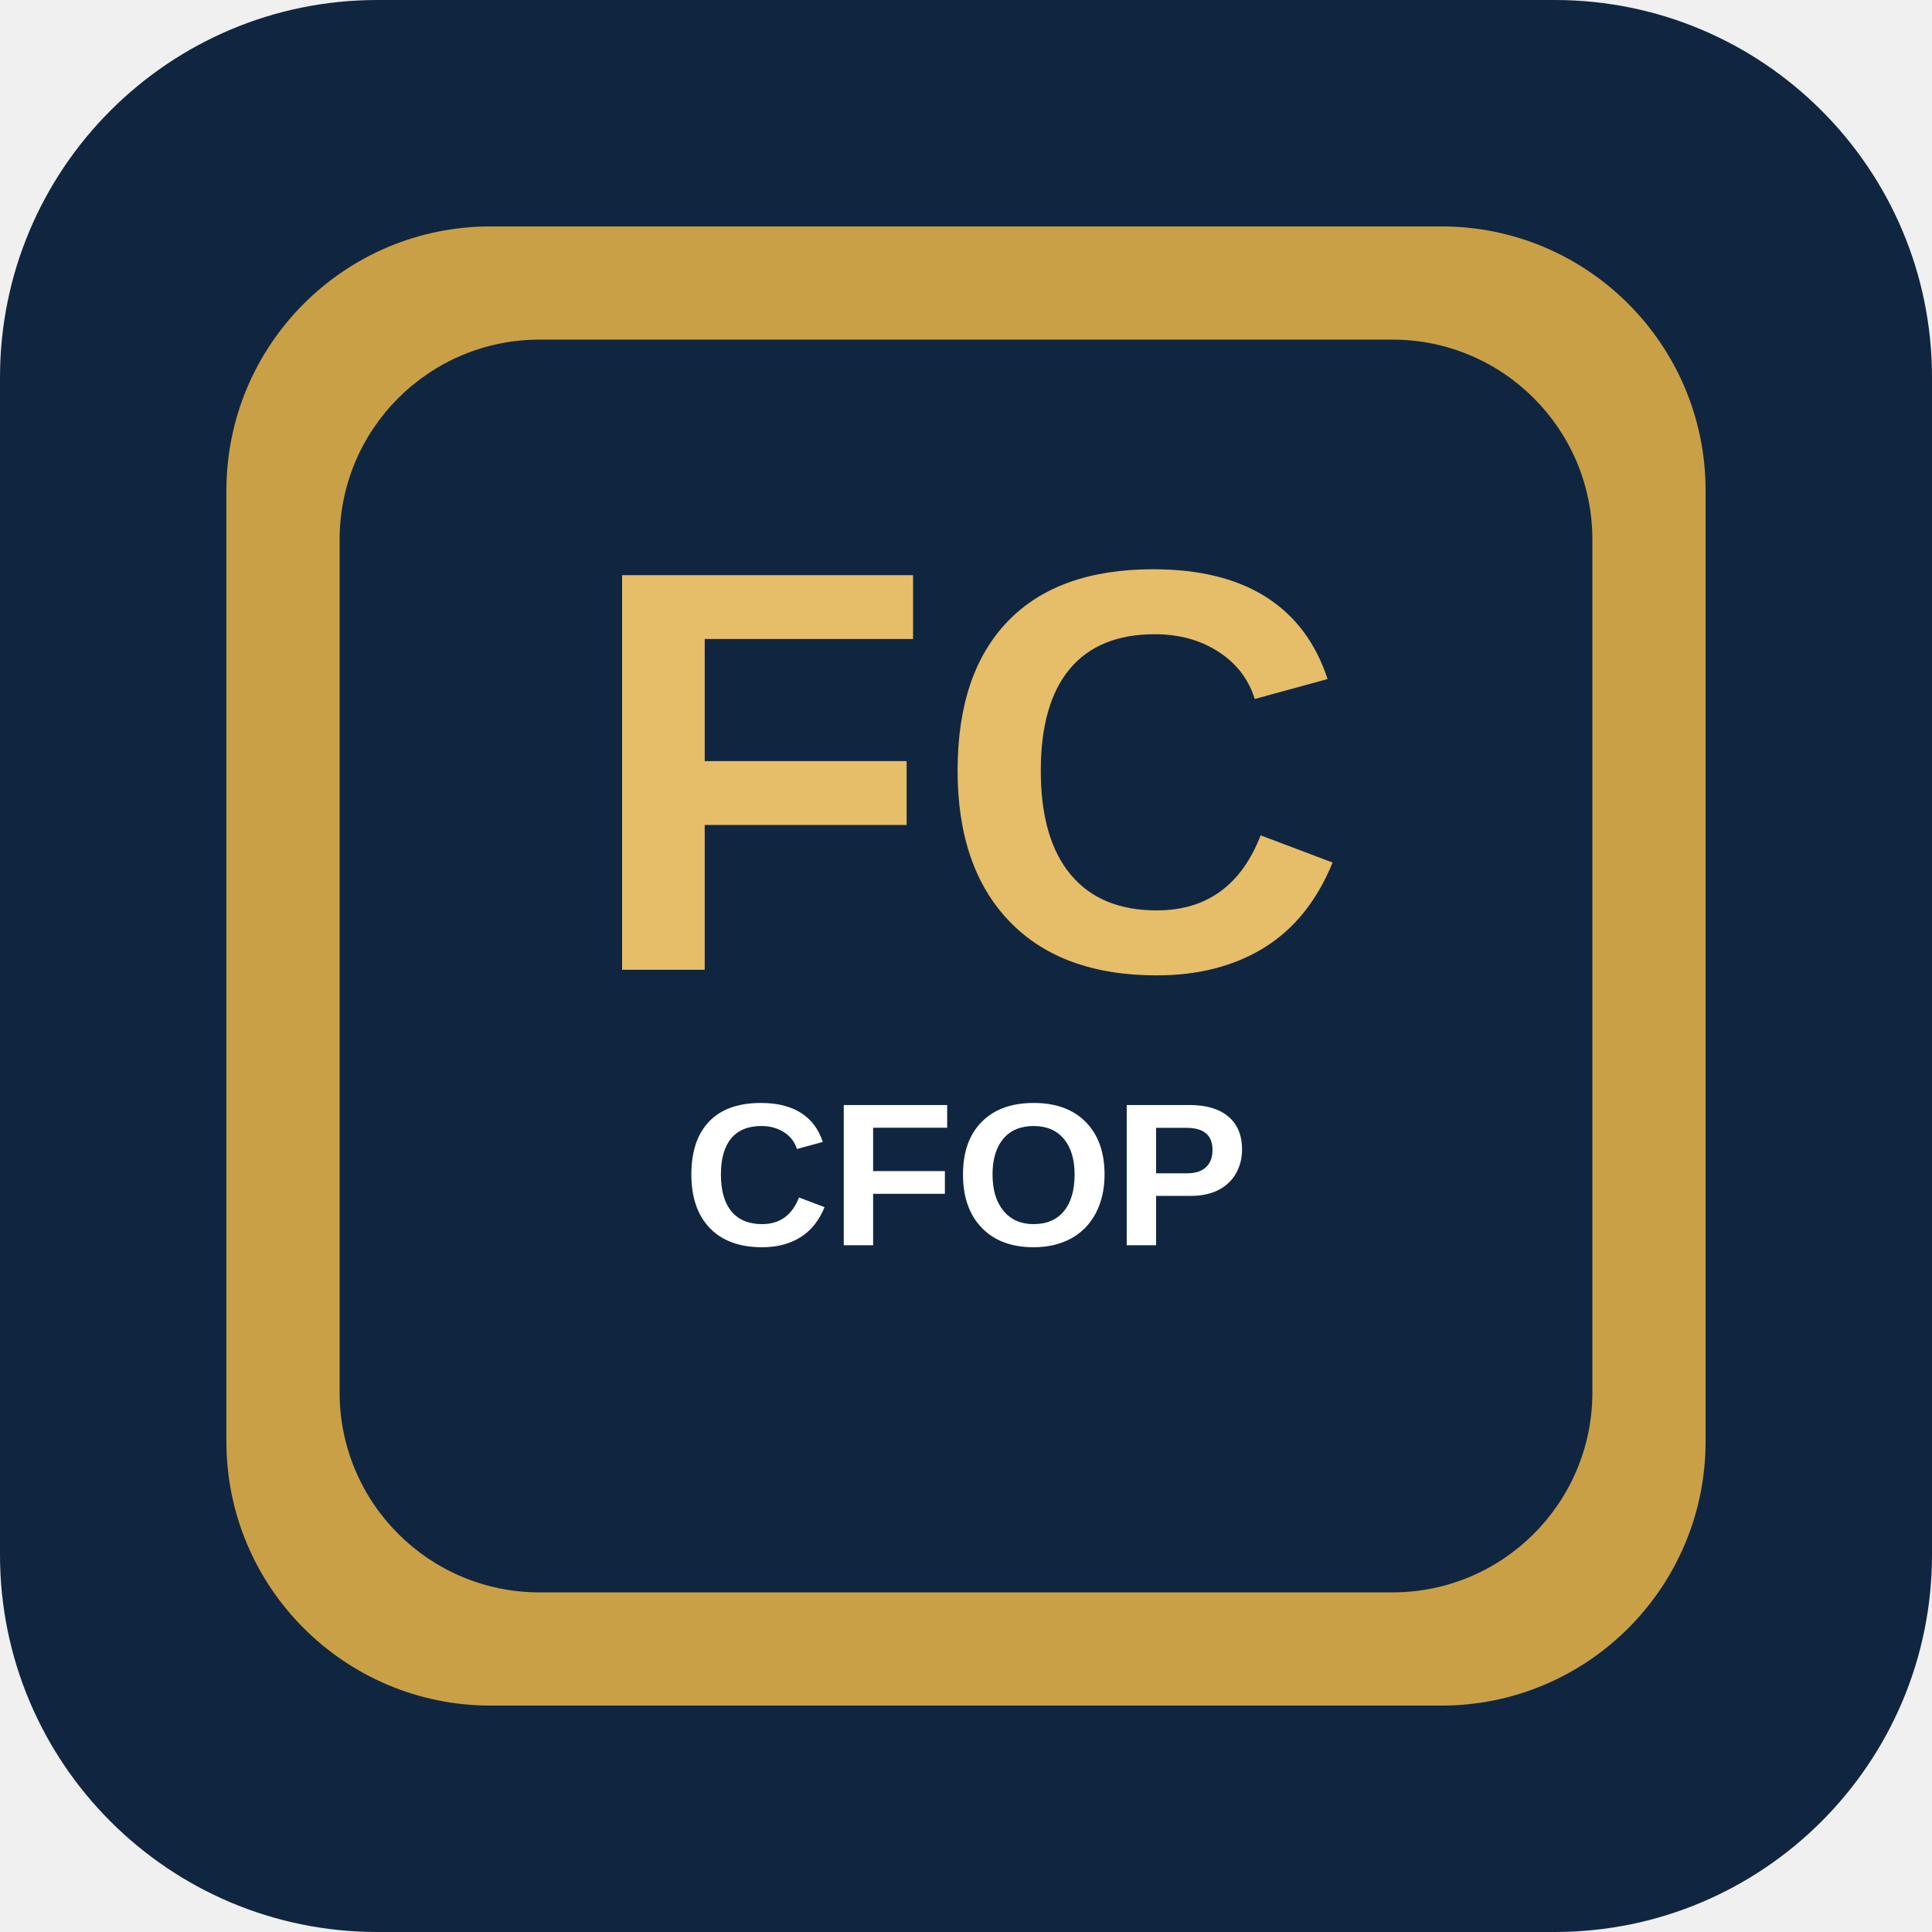
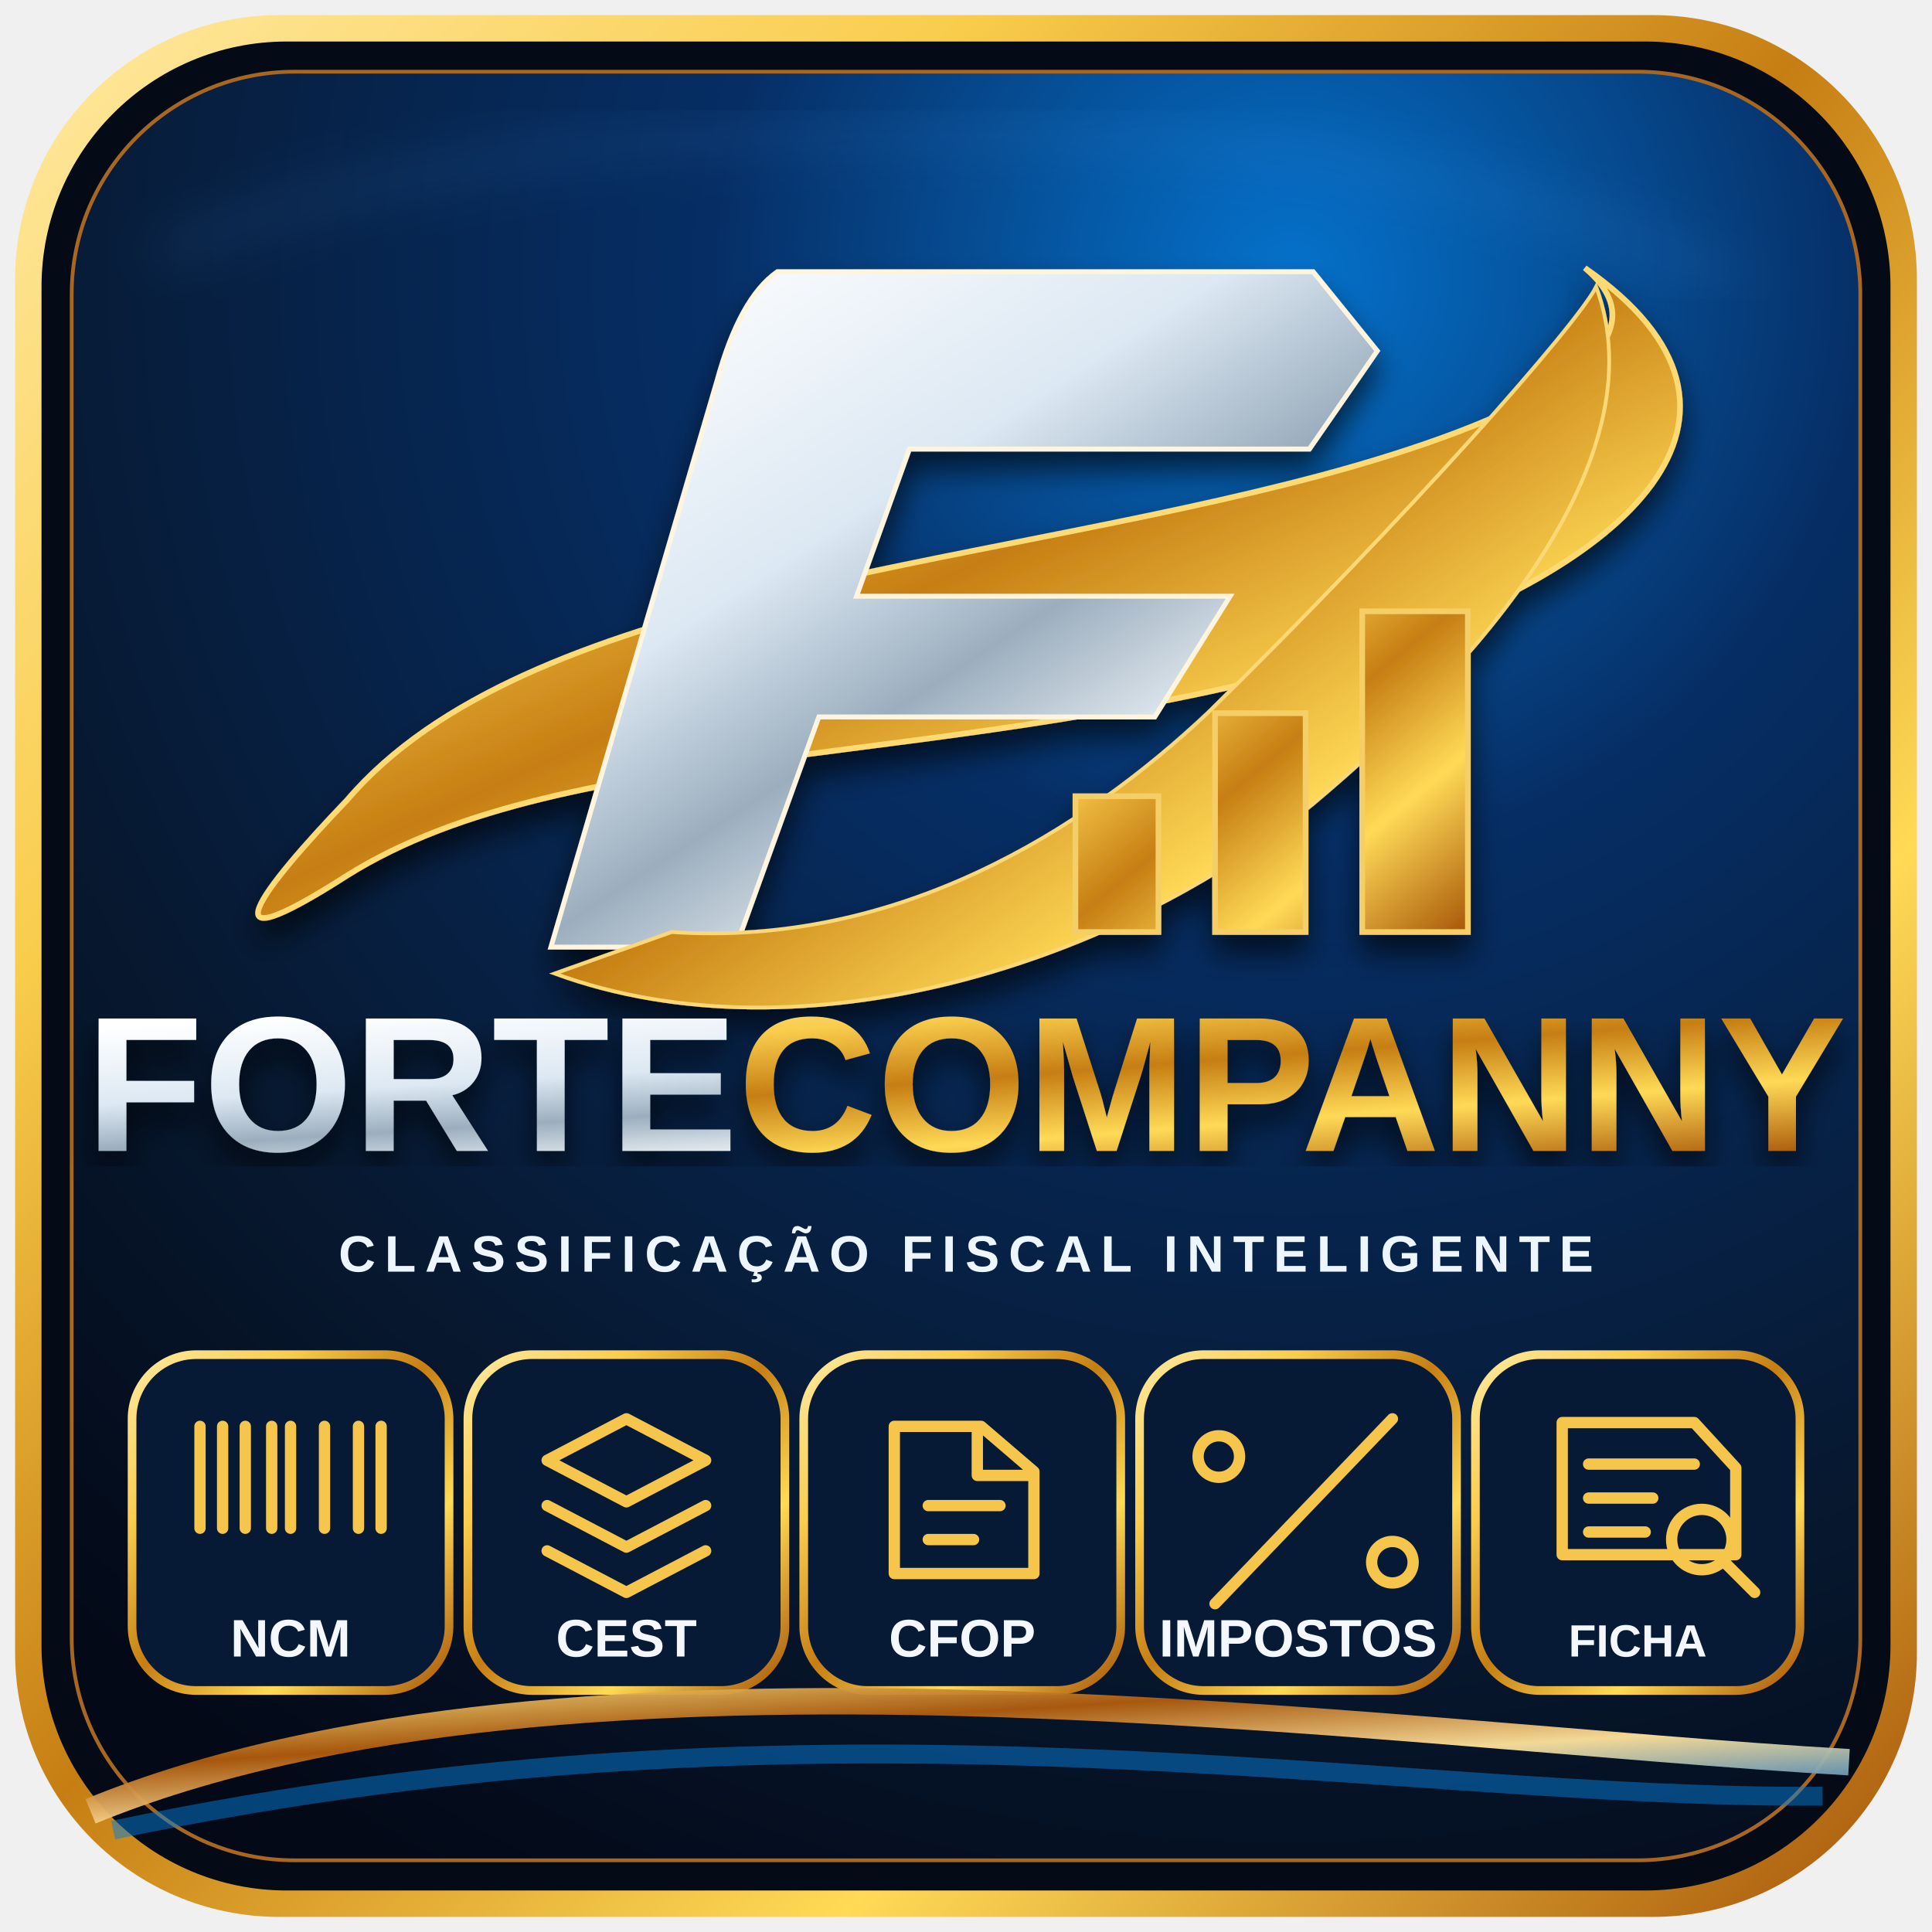
- <svg xmlns="http://www.w3.org/2000/svg" width="512" height="512" viewBox="0 0 512 512">
-   <rect width="512" height="512" rx="100" fill="#102640" />
-   <rect x="60" y="60" width="392" height="392" rx="70" fill="#caa046" />
-   <rect x="90" y="90" width="332" height="332" rx="53" fill="#102640" />
-   <text x="256" y="257" fill="#e6bd69" font-size="152" font-family="Arial,sans-serif" font-weight="800" text-anchor="middle">FC</text>
-   <text x="256" y="330" fill="#fff" font-size="54" font-family="Arial,sans-serif" font-weight="700" text-anchor="middle">CFOP</text>
+ <svg xmlns="http://www.w3.org/2000/svg" viewBox="0 0 512 512" width="512" height="512" role="img" aria-labelledby="t d">
+   <defs>
+     <radialGradient id="bg" cx="68%" cy="12%" r="100%">
+       <stop stop-color="#0572cc" />
+       <stop offset=".32" stop-color="#062e65" />
+       <stop offset=".74" stop-color="#07182f" />
+       <stop offset="1" stop-color="#030917" />
+     </radialGradient>
+     <linearGradient id="gold" x1="0" y1="0" x2="1" y2="1">
+       <stop stop-color="#ffe9a0" />
+       <stop offset=".25" stop-color="#f9cc4c" />
+       <stop offset=".48" stop-color="#c67e13" />
+       <stop offset=".72" stop-color="#ffda57" />
+       <stop offset="1" stop-color="#a75608" />
+     </linearGradient>
+     <linearGradient id="silver" x1=".1" y1="0" x2=".9" y2="1">
+       <stop stop-color="#fff" />
+       <stop offset=".35" stop-color="#dce8f3" />
+       <stop offset=".55" stop-color="#9caebe" />
+       <stop offset=".78" stop-color="#f8fcff" />
+       <stop offset="1" stop-color="#8290a5" />
+     </linearGradient>
+     <linearGradient id="wave" x1="0" y1="0" x2="1" y2="1">
+       <stop stop-color="#f9df80" />
+       <stop offset=".3" stop-color="#af5b0d" />
+       <stop offset=".6" stop-color="#ffe29b" />
+       <stop offset="1" stop-color="#0669cb" />
+     </linearGradient>
+     <filter id="soft">
+       <feGaussianBlur stdDeviation="7" />
+     </filter>
+     <filter id="shadow">
+       <feDropShadow dx="0" dy="5" stdDeviation="4" flood-color="#000" flood-opacity=".65" />
+     </filter>
+   </defs>
+   <rect x="4" y="4" width="504" height="504" rx="70" fill="url(#gold)" />
+   <rect x="11" y="11" width="490" height="490" rx="65" fill="#040a16" />
+   <rect x="19" y="19" width="474" height="474" rx="59" fill="url(#bg)" stroke="#a76622" stroke-width="1" />
+   <path d="M42 68 C130 26 344 16 460 75" fill="none" stroke="#50aeff" stroke-width="3" opacity=".3" filter="url(#soft)" />
+   <g filter="url(#shadow)">
+     <path d="M92 212 C139 157 256 151 350 126 C402 112 445 92 420 71 C476 110 431 151 361 173 C253 205 151 195 92 232 C53 257 69 236 92 212Z" fill="url(#gold)" stroke="#ffda73" stroke-width="1.5" />
+     <path d="M206 72 H348 L365 93 L347 119 H241 L227 158 H326 L306 190 H217 L195 251 H146 L190 101 Q196 79 206 72Z" fill="url(#silver)" stroke="#fff5df" stroke-width="1.3" />
+     <path d="M178 247 C238 251 287 220 320 189 C373 137 418 86 423 76 C440 122 391 177 348 213 C297 255 213 282 147 258Z" fill="url(#gold)" stroke="#fbd875" stroke-width="1" />
+     <path d="M285 247 V211 H307 V247Z M322 247 V189 H346 V247Z M361 247 V162 H389 V247Z" fill="url(#gold)" stroke="#f5ce68" stroke-width="1.5" />
+   </g>
+   <g font-family="Arial,Helvetica,sans-serif" font-weight="900" text-anchor="middle" filter="url(#shadow)">
+     <text x="256" y="305" fill="url(#silver)" font-size="51" textLength="437" lengthAdjust="spacingAndGlyphs">FORTE<tspan fill="url(#gold)">COMPANNY</tspan>
+     </text>
+   </g>
+   <g font-family="Arial,Helvetica,sans-serif" text-anchor="middle">
+     <path d="M46 332 H88 M424 332 H466" stroke="url(#gold)" stroke-width="2" stroke-linecap="round" />
+     <text x="256" y="337" fill="#edf5ff" letter-spacing="2.4" font-size="13.6" font-weight="700">CLASSIFICAÇÃO FISCAL INTELIGENTE</text>
+   </g>
+   <g fill="#061a36" stroke="url(#gold)" stroke-width="2.3">
+     <rect x="35" y="359" width="84" height="89" rx="17" />
+     <rect x="124" y="359" width="84" height="89" rx="17" />
+     <rect x="213" y="359" width="84" height="89" rx="17" />
+     <rect x="302" y="359" width="84" height="89" rx="17" />
+     <rect x="391" y="359" width="86" height="89" rx="17" />
+   </g>
+   <g fill="none" stroke="#f5c54c" stroke-width="3" stroke-linecap="round" stroke-linejoin="round">
+     <path d="M53 378 V405 M59 378 V405 M65 378 V405 M72 378 V405 M77 378 V405 M86 378 V405 M95 378 V405 M101 378 V405" />
+     <path d="M145 387 166 376 187 387 166 398Z M145 399 166 410 187 399 M145 411 166 422 187 411" />
+     <path d="M237 378 H260 L274 390 V417 H237Z M259 378 V391 H273 M246 399 H265 M246 408 H258" />
+     <circle cx="323" cy="386" r="5.5" />
+     <circle cx="369" cy="414" r="5.5" />
+     <path d="M369 376 322 425" />
+     <path d="M414 377 H449 L460 389 V412 H414Z M421 388 H449 M421 397 H438 M421 406 H436" />
+     <circle cx="451" cy="408" r="8" />
+     <path d="M457 414 465 422" />
+   </g>
+   <g fill="#f4f7fe" font-family="Arial,Helvetica,sans-serif" font-size="14" font-weight="800" text-anchor="middle">
+     <text x="77" y="439">NCM</text>
+     <text x="166" y="439">CEST</text>
+     <text x="255" y="439">CFOP</text>
+     <text x="344" y="439">IMPOSTOS</text>
+     <text x="434" y="439" font-size="12">FICHA</text>
+   </g>
+   <path d="M24 480 C151 428 366 460 490 467" fill="none" stroke="url(#wave)" stroke-width="7" opacity=".95" />
+   <path d="M30 485 C220 445 368 477 483 476" fill="none" stroke="#057dd7" stroke-width="5" opacity=".5" />
</svg>
